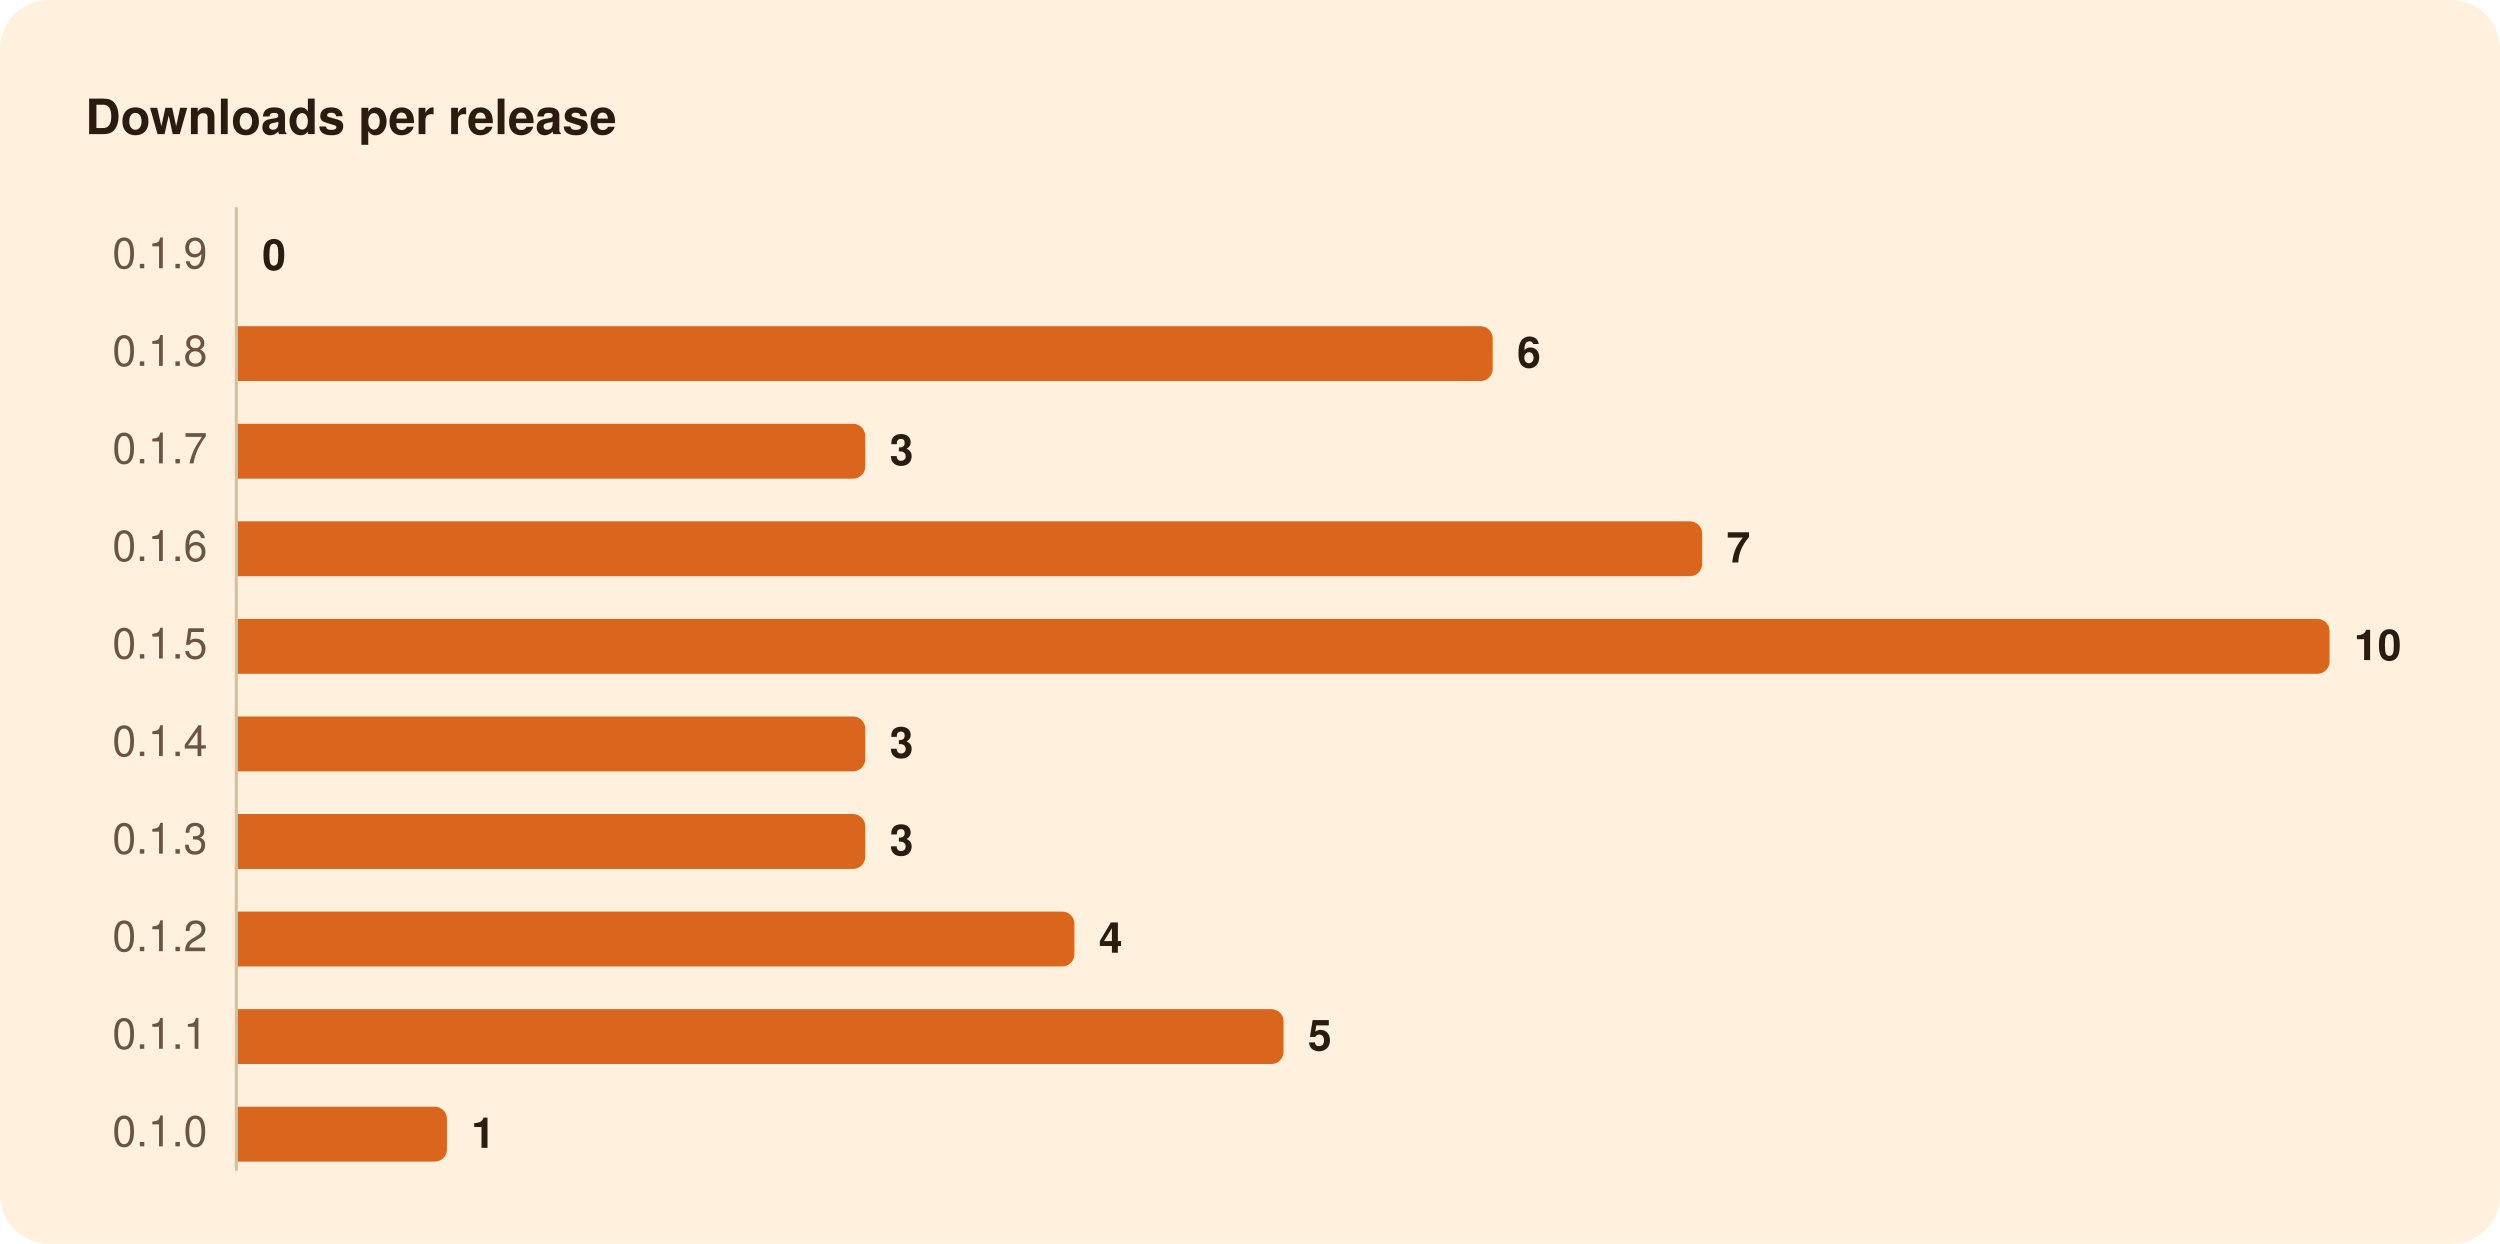
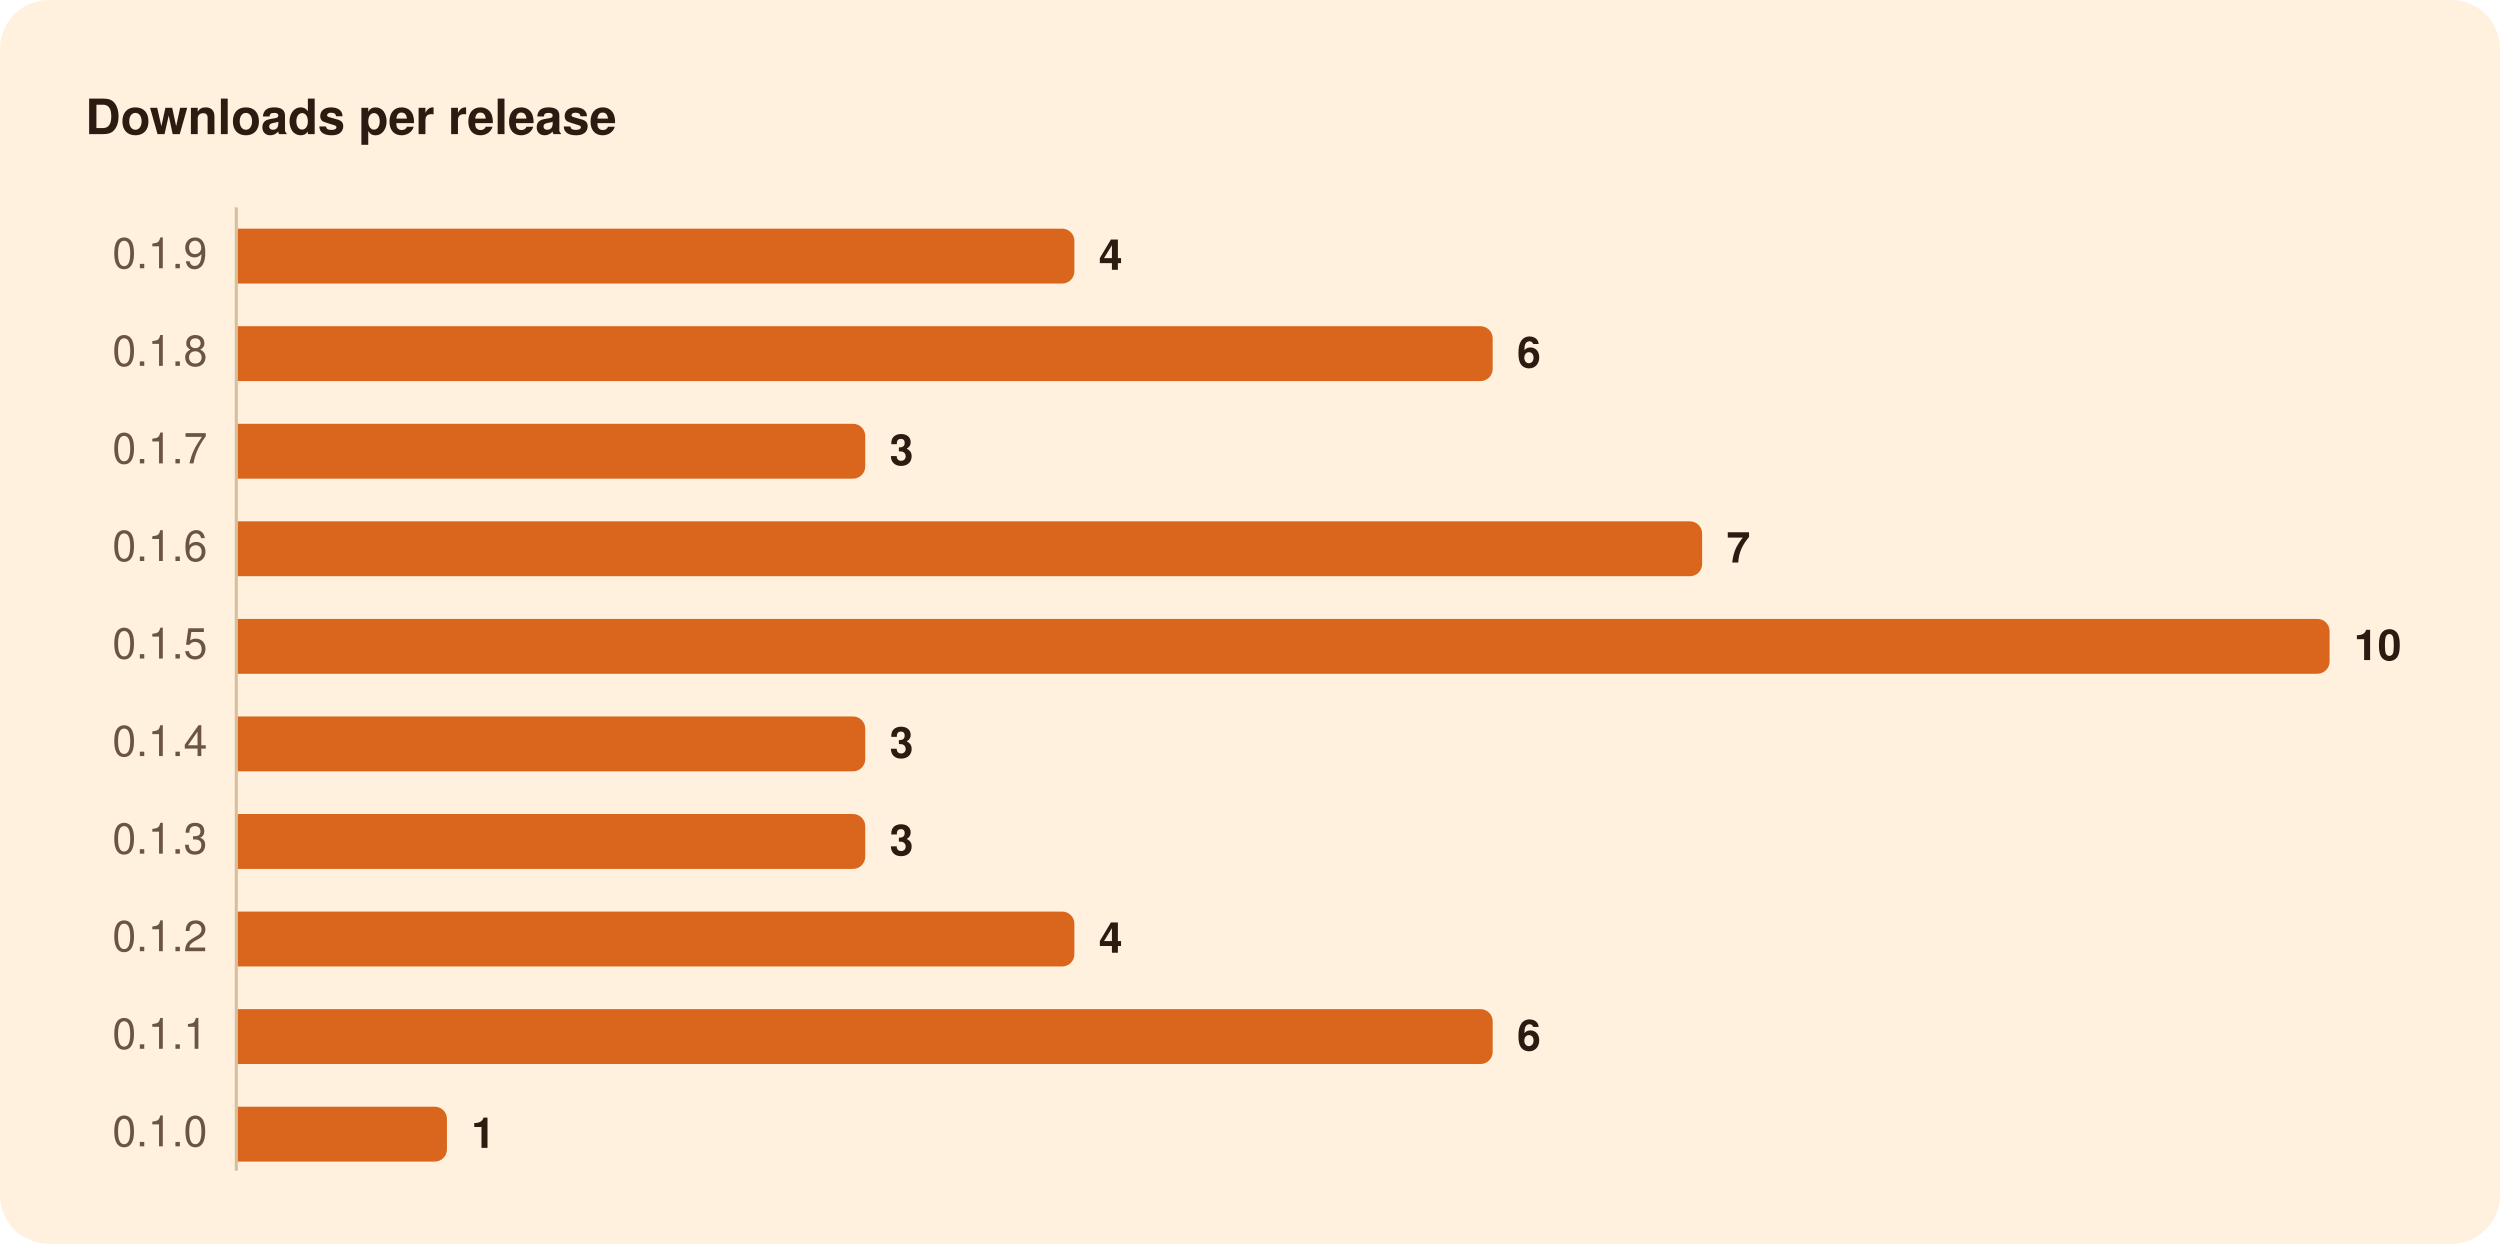
<svg xmlns="http://www.w3.org/2000/svg" width="820" height="408" viewBox="0 0 820 408" role="img" aria-labelledby="title">
  <rect width="820" height="408" rx="16" fill="#FFF1DE" />
  <g font-family="-apple-system, BlinkMacSystemFont, 'Segoe UI', system-ui, Helvetica, Arial, sans-serif">
    <path d="M77.5,68.0L77.5,384.0" stroke="#D8BF9C" stroke-width="1" />
+     <path d="M78.0,75.0H348.4A4.0,4.0 0 0 1 352.4,79.0V89.0A4.0,4.0 0 0 1 348.4,93.0H78.0Z" fill="#D9661C" />
    <path d="M78.0,107.0H485.6A4.0,4.0 0 0 1 489.6,111.0V121.0A4.0,4.0 0 0 1 485.6,125.0H78.0Z" fill="#D9661C" />
    <path d="M78.0,139.0H279.8A4.0,4.0 0 0 1 283.8,143.0V153.0A4.0,4.0 0 0 1 279.8,157.0H78.0Z" fill="#D9661C" />
    <path d="M78.0,171.0H554.3A4.0,4.0 0 0 1 558.3,175.0V185.0A4.0,4.0 0 0 1 554.3,189.0H78.0Z" fill="#D9661C" />
    <path d="M78.0,203.0H760.1A4.0,4.0 0 0 1 764.1,207.0V217.0A4.0,4.0 0 0 1 760.1,221.0H78.0Z" fill="#D9661C" />
    <path d="M78.0,235.0H279.8A4.0,4.0 0 0 1 283.8,239.0V249.0A4.0,4.0 0 0 1 279.8,253.0H78.0Z" fill="#D9661C" />
    <path d="M78.0,267.0H279.8A4.0,4.0 0 0 1 283.8,271.0V281.0A4.0,4.0 0 0 1 279.8,285.0H78.0Z" fill="#D9661C" />
    <path d="M78.0,299.0H348.4A4.0,4.0 0 0 1 352.4,303.0V313.0A4.0,4.0 0 0 1 348.4,317.0H78.0Z" fill="#D9661C" />
-     <path d="M78.0,331.0H417.0A4.0,4.0 0 0 1 421.0,335.0V345.0A4.0,4.0 0 0 1 417.0,349.0H78.0Z" fill="#D9661C" />
+     <path d="M78.0,331.0H485.6A4.0,4.0 0 0 1 489.6,335.0V345.0A4.0,4.0 0 0 1 485.6,349.0H78.0Z" fill="#D9661C" />
    <path d="M78.0,363.0H142.6A4.0,4.0 0 0 1 146.6,367.0V377.0A4.0,4.0 0 0 1 142.6,381.0H78.0Z" fill="#D9661C" />
    <text x="28.0" y="44.0" font-size="16" fill="#2B1B10" font-weight="600">Downloads per release</text>
    <text x="68.0" y="88.0" font-size="14" fill="#6B5442" text-anchor="end" style="font-variant-numeric: tabular-nums">0.1.9</text>
-     <text x="86.0" y="88.5" font-size="14" fill="#2B1B10" font-weight="600">0</text>
+     <text x="360.4" y="88.5" font-size="14" fill="#2B1B10" font-weight="600">4</text>
    <text x="68.0" y="120.0" font-size="14" fill="#6B5442" text-anchor="end" style="font-variant-numeric: tabular-nums">0.1.8</text>
    <text x="497.6" y="120.5" font-size="14" fill="#2B1B10" font-weight="600">6</text>
    <text x="68.0" y="152.0" font-size="14" fill="#6B5442" text-anchor="end" style="font-variant-numeric: tabular-nums">0.1.7</text>
    <text x="291.8" y="152.5" font-size="14" fill="#2B1B10" font-weight="600">3</text>
    <text x="68.0" y="184.0" font-size="14" fill="#6B5442" text-anchor="end" style="font-variant-numeric: tabular-nums">0.1.6</text>
    <text x="566.3" y="184.5" font-size="14" fill="#2B1B10" font-weight="600">7</text>
    <text x="68.0" y="216.0" font-size="14" fill="#6B5442" text-anchor="end" style="font-variant-numeric: tabular-nums">0.1.5</text>
    <text x="772.1" y="216.5" font-size="14" fill="#2B1B10" font-weight="600">10</text>
    <text x="68.0" y="248.0" font-size="14" fill="#6B5442" text-anchor="end" style="font-variant-numeric: tabular-nums">0.1.4</text>
    <text x="291.8" y="248.5" font-size="14" fill="#2B1B10" font-weight="600">3</text>
    <text x="68.0" y="280.0" font-size="14" fill="#6B5442" text-anchor="end" style="font-variant-numeric: tabular-nums">0.1.3</text>
    <text x="291.8" y="280.5" font-size="14" fill="#2B1B10" font-weight="600">3</text>
    <text x="68.0" y="312.0" font-size="14" fill="#6B5442" text-anchor="end" style="font-variant-numeric: tabular-nums">0.1.2</text>
    <text x="360.4" y="312.5" font-size="14" fill="#2B1B10" font-weight="600">4</text>
    <text x="68.0" y="344.0" font-size="14" fill="#6B5442" text-anchor="end" style="font-variant-numeric: tabular-nums">0.1.1</text>
-     <text x="429.0" y="344.5" font-size="14" fill="#2B1B10" font-weight="600">5</text>
+     <text x="497.6" y="344.5" font-size="14" fill="#2B1B10" font-weight="600">6</text>
    <text x="68.0" y="376.0" font-size="14" fill="#6B5442" text-anchor="end" style="font-variant-numeric: tabular-nums">0.1.0</text>
    <text x="154.6" y="376.5" font-size="14" fill="#2B1B10" font-weight="600">1</text>
  </g>
</svg>
